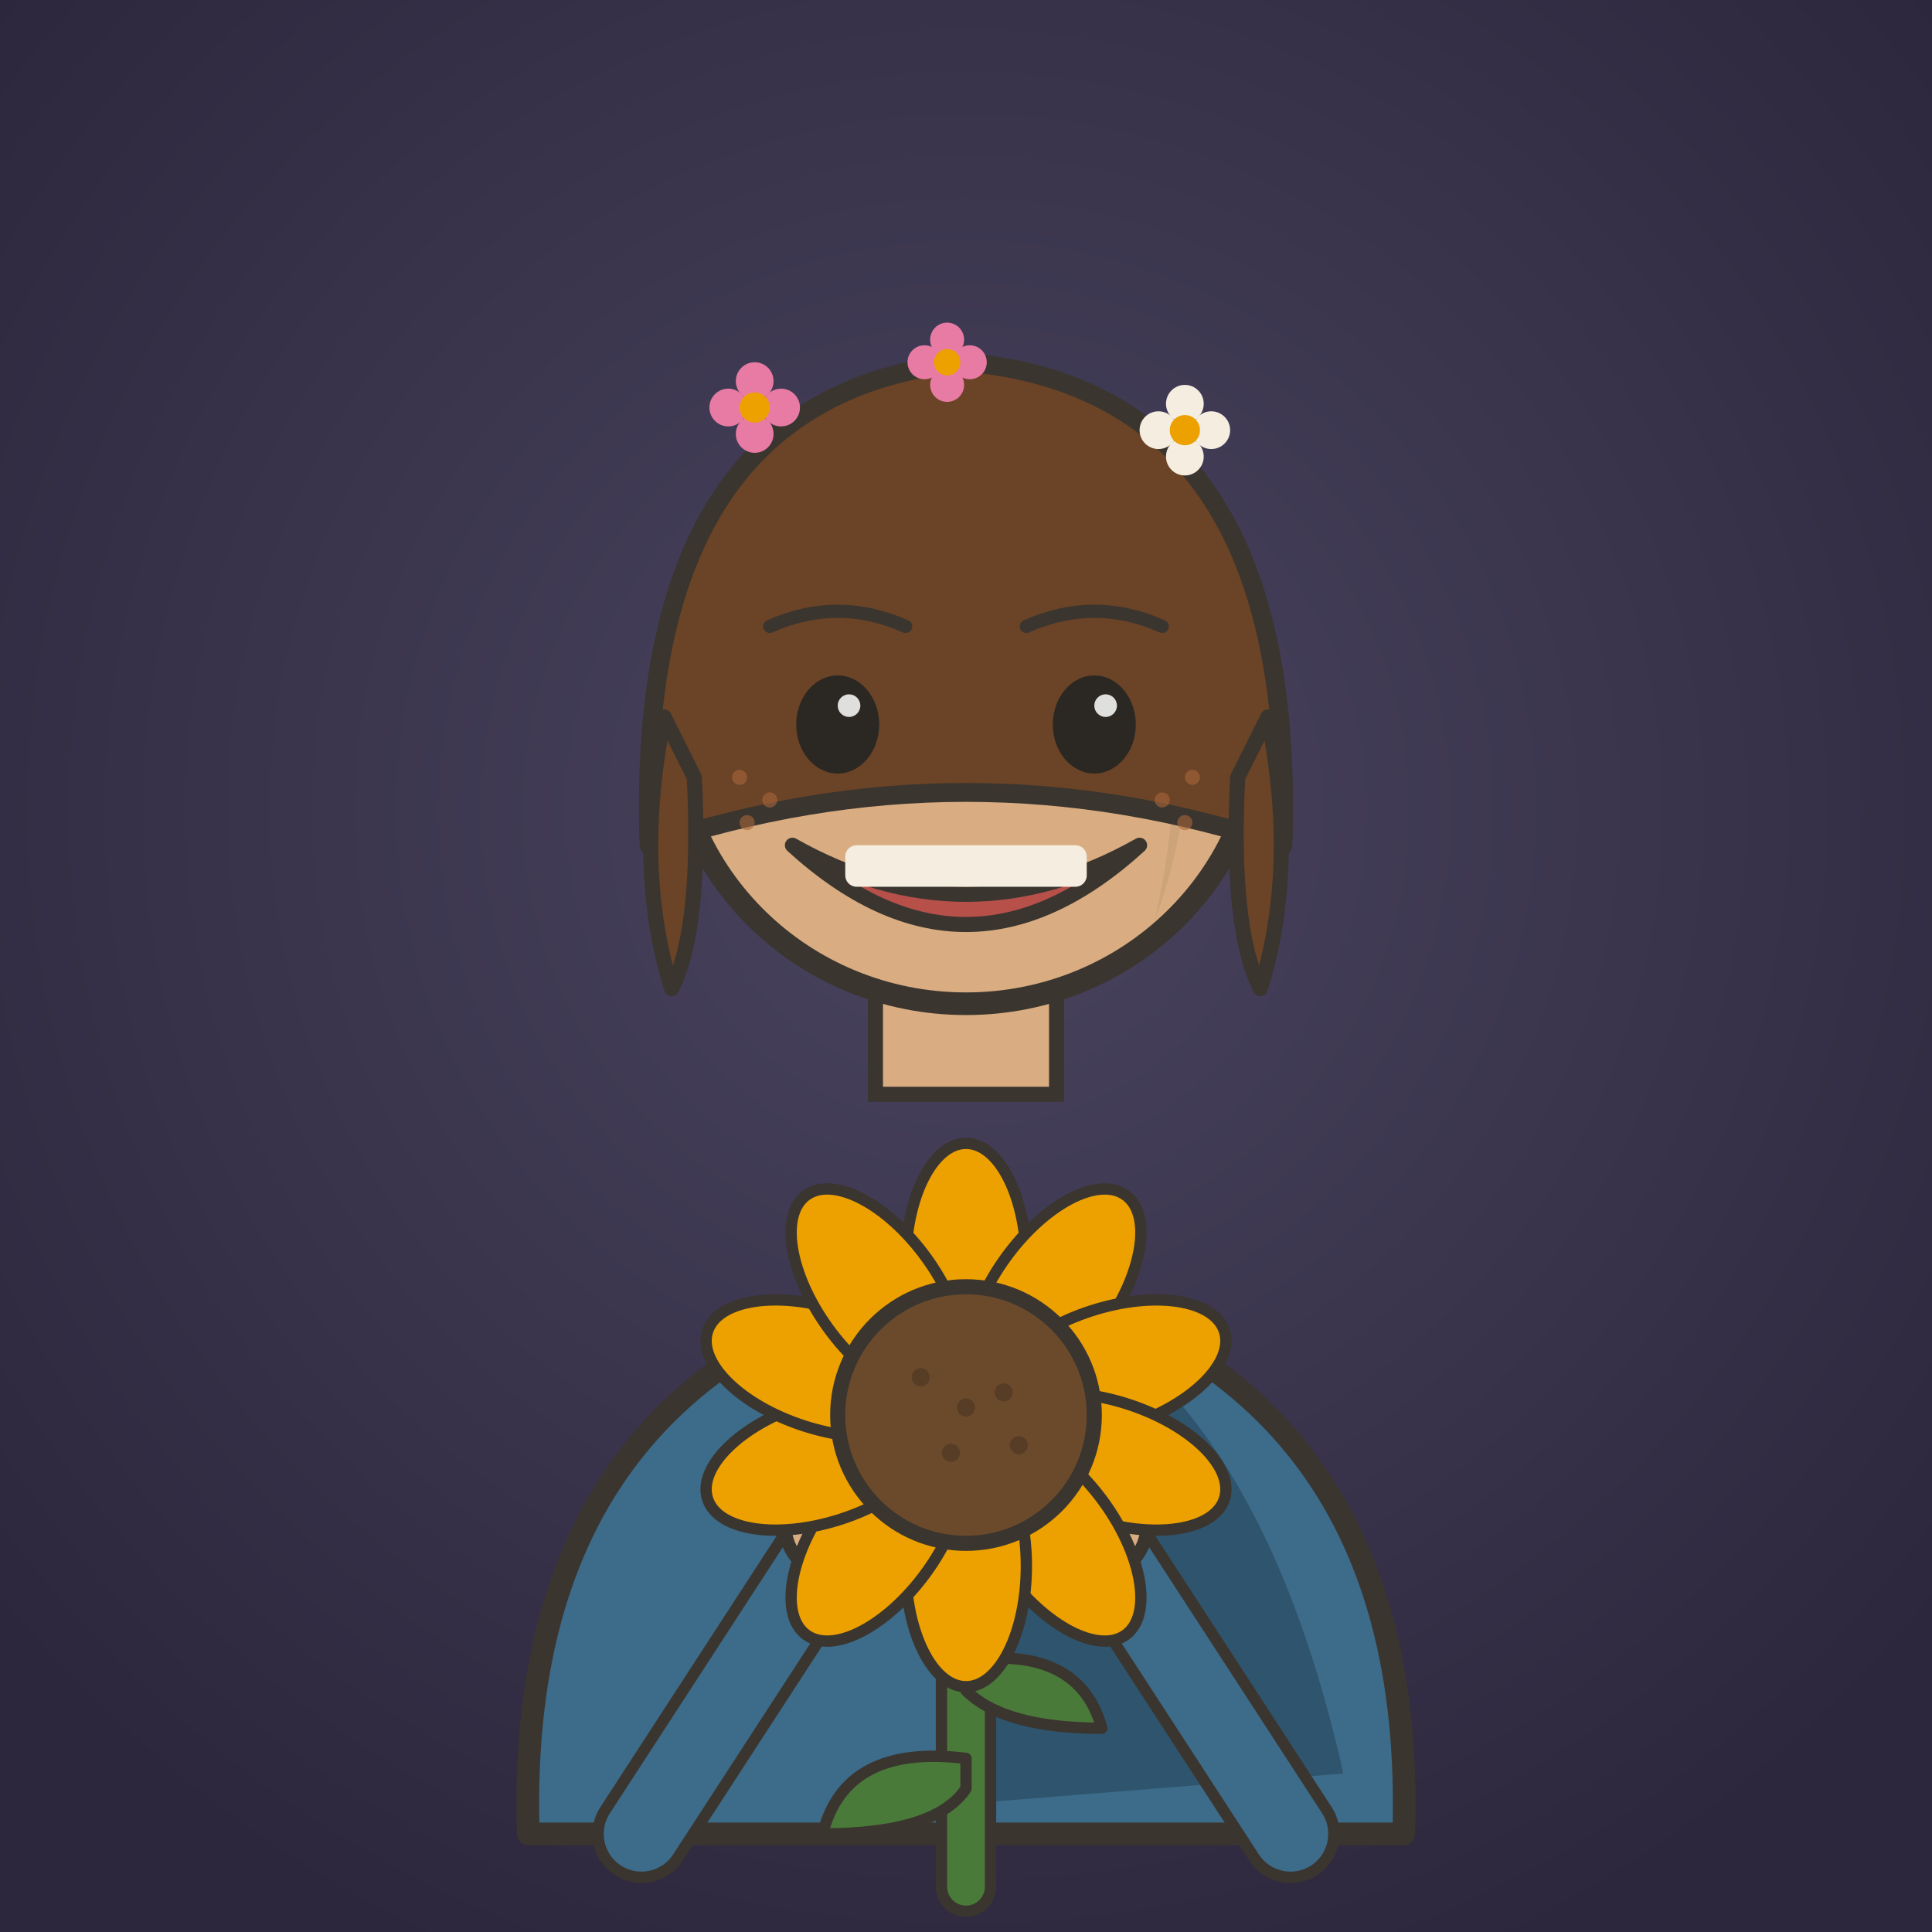
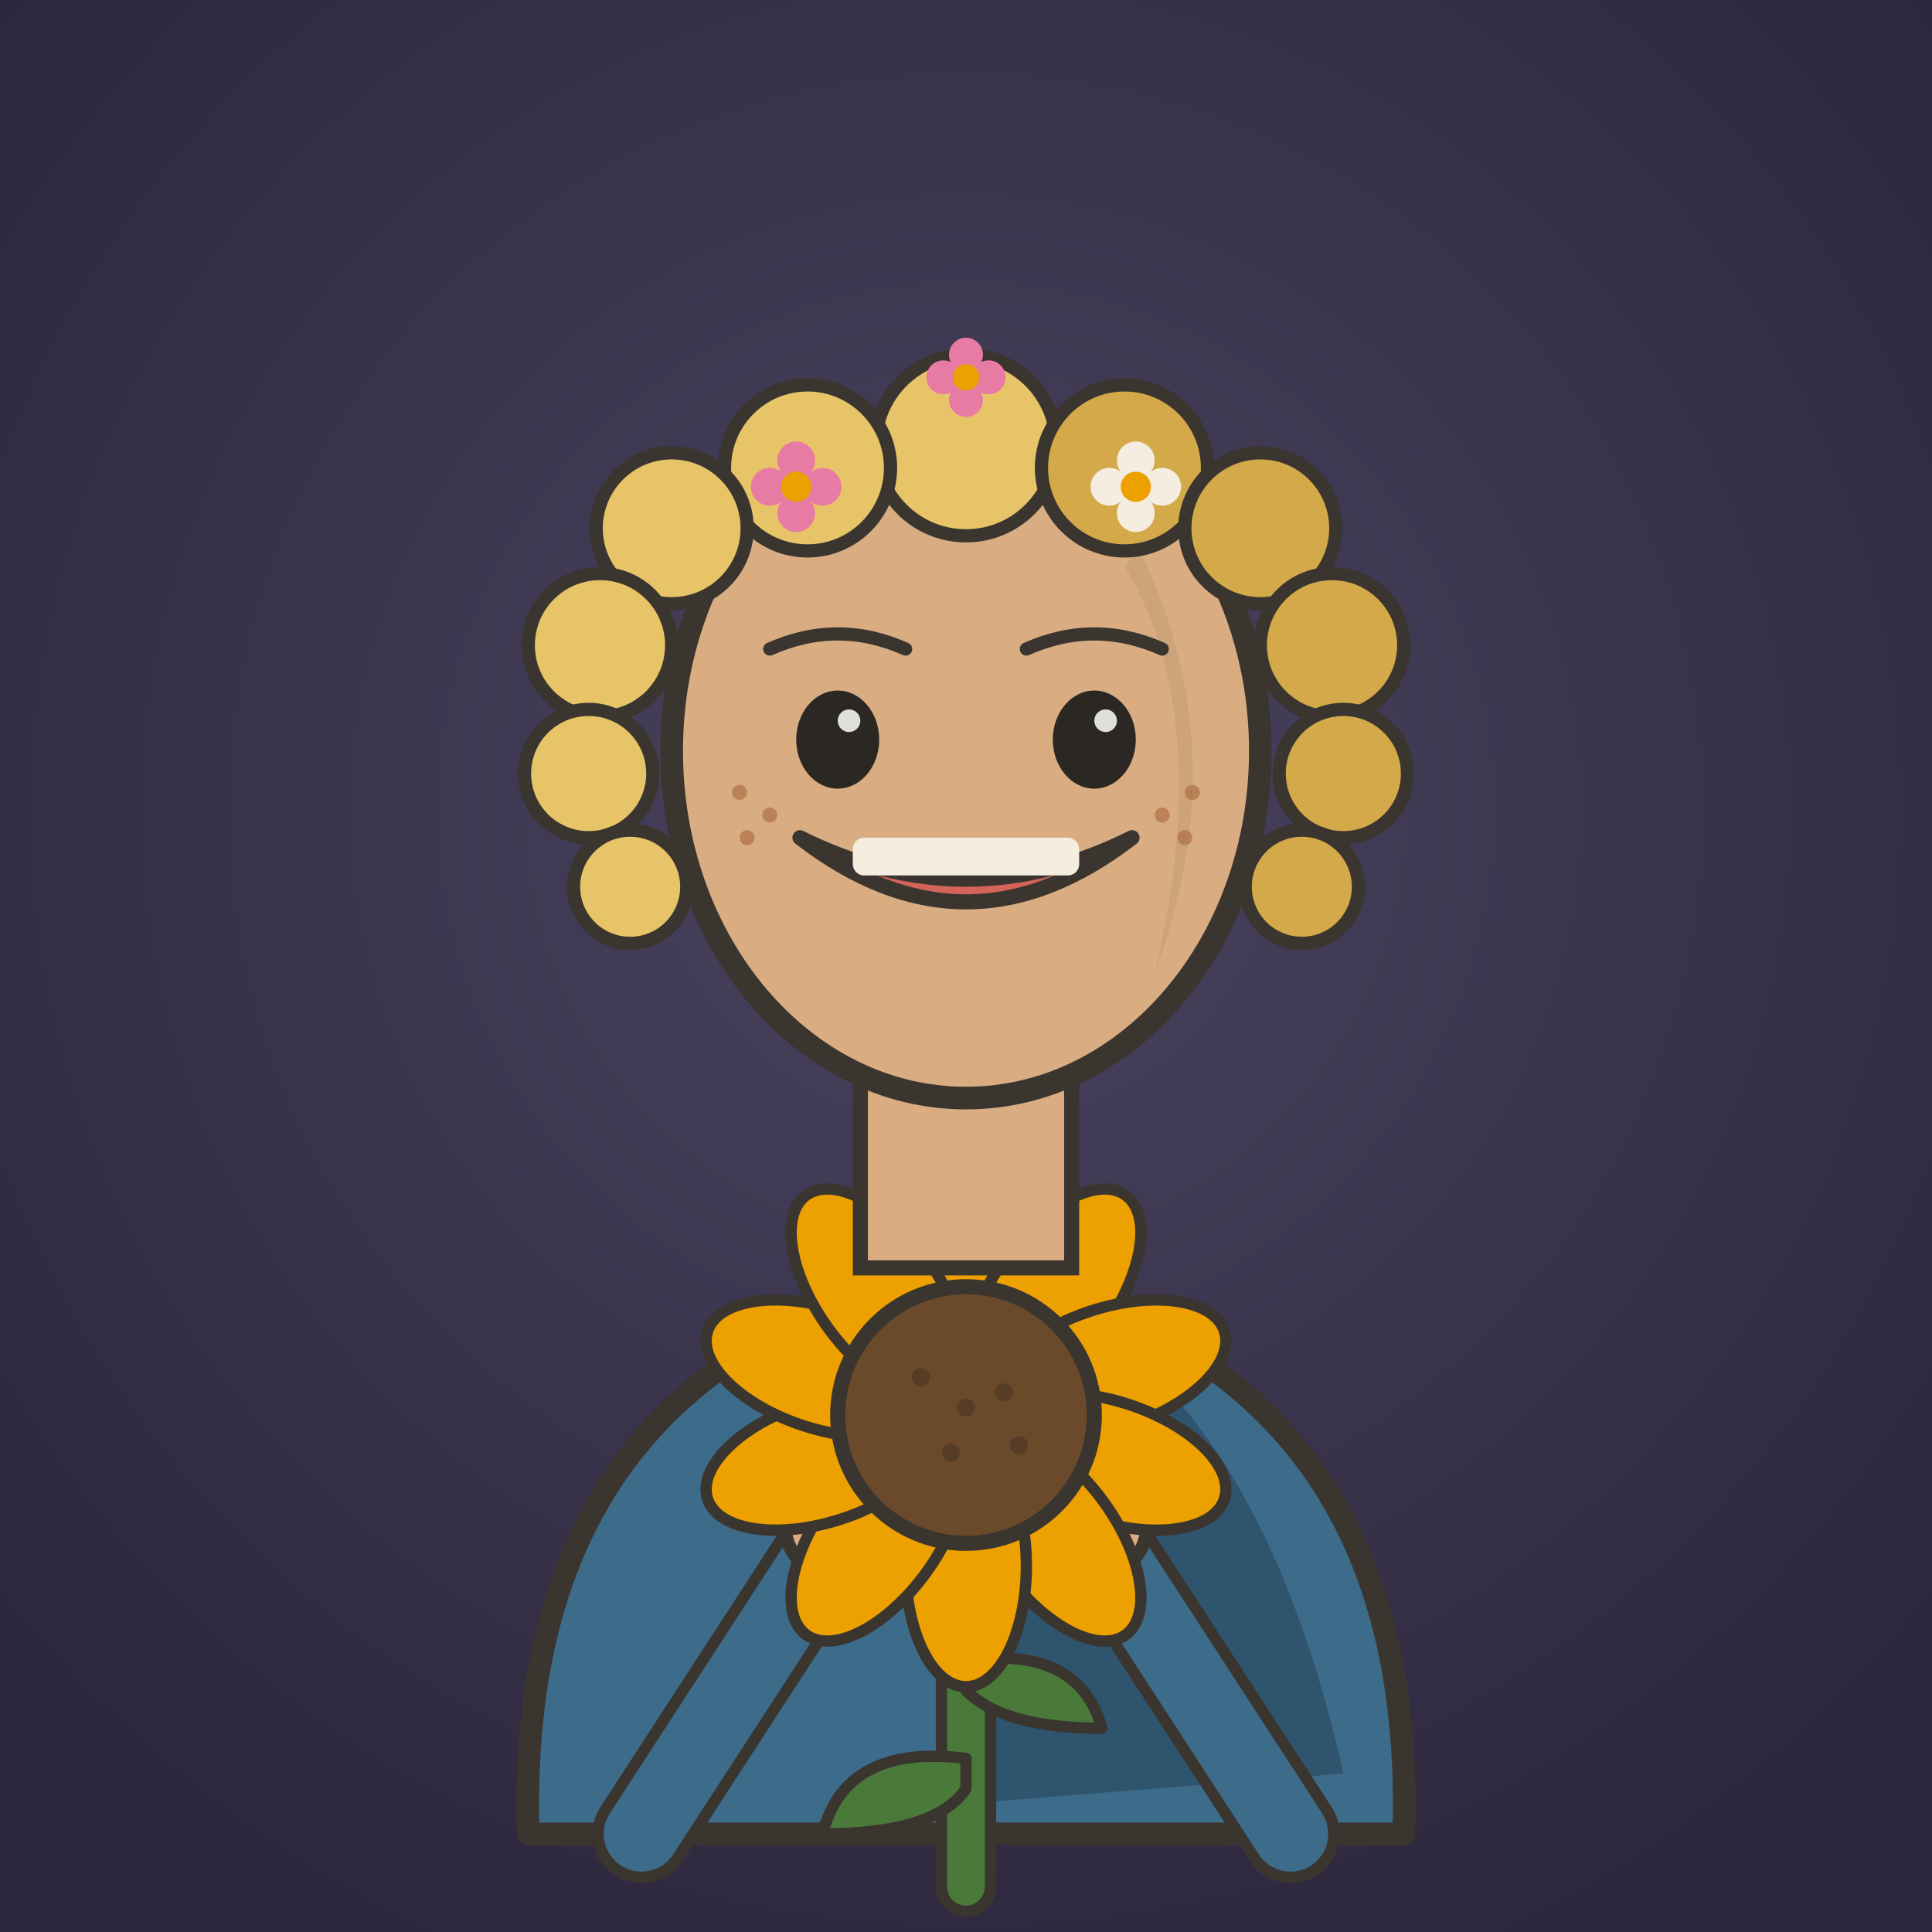
<svg xmlns="http://www.w3.org/2000/svg" viewBox="0 0 512 512" width="512" height="512">
  <defs>
    <radialGradient id="backdrop" cx="50%" cy="42%" r="65%">
      <stop offset="0%" stop-color="#4a4460" />
      <stop offset="100%" stop-color="#2c273c" />
    </radialGradient>
  </defs>
  <rect x="0" y="0" width="512" height="512" fill="url(#backdrop)" />
  <path d="M140,486 Q136,360 256,336 Q376,360 372,486 Z" fill="#3d6b8a" stroke="#3a352f" stroke-width="6" stroke-linejoin="round" />
  <path d="M256,336 Q330,354 356,470 L256,478 Z" fill="#2c4f66" opacity="0.8" />
  <rect x="232" y="378" width="48" height="46" rx="5" fill="#2c4f66" stroke="#3a352f" stroke-width="3" />
  <g>
    <circle cx="249" cy="401" r="5" fill="#e87ba4" />
    <circle cx="263" cy="401" r="5" fill="#e87ba4" />
    <circle cx="256" cy="394" r="5" fill="#e87ba4" />
    <circle cx="256" cy="408" r="5" fill="#e87ba4" />
    <circle cx="256" cy="401" r="4" fill="#eda100" />
  </g>
  <line x1="170" y1="486" x2="222" y2="406" stroke="#3a352f" stroke-width="26" stroke-linecap="round" />
  <line x1="170" y1="486" x2="222" y2="406" stroke="#3d6b8a" stroke-width="20" stroke-linecap="round" />
  <circle cx="222" cy="404" r="14" fill="#d9ad81" stroke="#3a352f" stroke-width="3.5" />
  <line x1="342" y1="486" x2="290" y2="406" stroke="#3a352f" stroke-width="26" stroke-linecap="round" />
  <line x1="342" y1="486" x2="290" y2="406" stroke="#3d6b8a" stroke-width="20" stroke-linecap="round" />
  <circle cx="290" cy="404" r="14" fill="#d9ad81" stroke="#3a352f" stroke-width="3.5" />
  <line x1="256" y1="406" x2="256" y2="500" stroke="#3a352f" stroke-width="16" stroke-linecap="round" />
  <line x1="256" y1="406" x2="256" y2="500" stroke="#4a7a3a" stroke-width="10" stroke-linecap="round" />
  <path d="M256,440 Q286,436 292,458 Q266,458 256,448 Z" fill="#4a7a3a" stroke="#3a352f" stroke-width="3" stroke-linejoin="round" />
  <path d="M256,466 Q224,462 218,486 Q248,486 256,474 Z" fill="#4a7a3a" stroke="#3a352f" stroke-width="3" stroke-linejoin="round" />
  <g>
    <ellipse cx="256" cy="335" rx="16" ry="32" fill="#eda100" stroke="#3a352f" stroke-width="3" transform="rotate(0 256 375)" />
    <ellipse cx="256" cy="335" rx="16" ry="32" fill="#eda100" stroke="#3a352f" stroke-width="3" transform="rotate(36 256 375)" />
    <ellipse cx="256" cy="335" rx="16" ry="32" fill="#eda100" stroke="#3a352f" stroke-width="3" transform="rotate(72 256 375)" />
    <ellipse cx="256" cy="335" rx="16" ry="32" fill="#eda100" stroke="#3a352f" stroke-width="3" transform="rotate(108 256 375)" />
    <ellipse cx="256" cy="335" rx="16" ry="32" fill="#eda100" stroke="#3a352f" stroke-width="3" transform="rotate(144 256 375)" />
    <ellipse cx="256" cy="335" rx="16" ry="32" fill="#eda100" stroke="#3a352f" stroke-width="3" transform="rotate(180 256 375)" />
    <ellipse cx="256" cy="335" rx="16" ry="32" fill="#eda100" stroke="#3a352f" stroke-width="3" transform="rotate(216 256 375)" />
    <ellipse cx="256" cy="335" rx="16" ry="32" fill="#eda100" stroke="#3a352f" stroke-width="3" transform="rotate(252 256 375)" />
    <ellipse cx="256" cy="335" rx="16" ry="32" fill="#eda100" stroke="#3a352f" stroke-width="3" transform="rotate(288 256 375)" />
    <ellipse cx="256" cy="335" rx="16" ry="32" fill="#eda100" stroke="#3a352f" stroke-width="3" transform="rotate(324 256 375)" />
    <circle cx="256" cy="375" r="34" fill="#6b4a2c" stroke="#3a352f" stroke-width="4" />
    <circle cx="244" cy="365" r="2.4" fill="#4a3420" opacity="0.6" />
    <circle cx="266" cy="369" r="2.4" fill="#4a3420" opacity="0.6" />
    <circle cx="252" cy="385" r="2.4" fill="#4a3420" opacity="0.6" />
    <circle cx="270" cy="383" r="2.4" fill="#4a3420" opacity="0.6" />
    <circle cx="256" cy="373" r="2.4" fill="#4a3420" opacity="0.6" />
  </g>
-   <rect x="232" y="256" width="48" height="34" fill="#d9ad81" stroke="#3a352f" stroke-width="4" />
-   <ellipse cx="256" cy="190" rx="78" ry="76" fill="#d9ad81" stroke="#3a352f" stroke-width="6" />
-   <path d="M300,138 Q326,190 306,244 Q320,182 296,142 Z" fill="#c79e78" opacity="0.7" />
-   <path d="M172,224 Q168,104 256,96 Q344,104 340,224 Q256,196 172,224 Z" fill="#6b4326" stroke="#3a352f" stroke-width="5" stroke-linejoin="round" />
-   <path d="M176,190 Q168,230 178,262 Q186,246 184,206 Z" fill="#6b4326" stroke="#3a352f" stroke-width="4" stroke-linejoin="round" />
-   <path d="M336,190 Q344,230 334,262 Q326,246 328,206 Z" fill="#6b4326" stroke="#3a352f" stroke-width="4" stroke-linejoin="round" />
-   <g>
-     <circle cx="193" cy="108" r="5" fill="#e87ba4" />
-     <circle cx="207" cy="108" r="5" fill="#e87ba4" />
-     <circle cx="200" cy="101" r="5" fill="#e87ba4" />
-     <circle cx="200" cy="115" r="5" fill="#e87ba4" />
-     <circle cx="200" cy="108" r="4" fill="#eda100" />
+   <rect x="228" y="268" width="56" height="68" fill="#d9ad81" stroke="#3a352f" stroke-width="4" />
+   <ellipse cx="256" cy="199" rx="78" ry="92" fill="#d9ad81" stroke="#3a352f" stroke-width="6" />
+   <path d="M302,146 Q328,199 306,258 Q322,190 298,150 Z" fill="#c79e78" opacity="0.7" />
+   <g stroke="#3a352f" stroke-width="3.5">
+     <circle cx="256" cy="118" r="24" fill="#e8c468" />
+     <circle cx="214" cy="124" r="22" fill="#e8c468" />
+     <circle cx="298" cy="124" r="22" fill="#d4a94a" />
+     <circle cx="178" cy="140" r="20" fill="#e8c468" />
+     <circle cx="334" cy="140" r="20" fill="#d4a94a" />
+     <circle cx="159" cy="171" r="19" fill="#e8c468" />
+     <circle cx="353" cy="171" r="19" fill="#d4a94a" />
+     <circle cx="156" cy="205" r="17" fill="#e8c468" />
+     <circle cx="356" cy="205" r="17" fill="#d4a94a" />
+     <circle cx="167" cy="235" r="15" fill="#e8c468" />
+     <circle cx="345" cy="235" r="15" fill="#d4a94a" />
  </g>
  <g>
-     <circle cx="307" cy="114" r="5" fill="#f4ede0" />
-     <circle cx="321" cy="114" r="5" fill="#f4ede0" />
-     <circle cx="314" cy="107" r="5" fill="#f4ede0" />
-     <circle cx="314" cy="121" r="5" fill="#f4ede0" />
-     <circle cx="314" cy="114" r="4" fill="#eda100" />
+     <circle cx="204" cy="129" r="5" fill="#e87ba4" />
+     <circle cx="218" cy="129" r="5" fill="#e87ba4" />
+     <circle cx="211" cy="122" r="5" fill="#e87ba4" />
+     <circle cx="211" cy="136" r="5" fill="#e87ba4" />
+     <circle cx="211" cy="129" r="4" fill="#eda100" />
  </g>
  <g>
-     <circle cx="245" cy="96" r="4.5" fill="#e87ba4" />
-     <circle cx="257" cy="96" r="4.5" fill="#e87ba4" />
-     <circle cx="251" cy="90" r="4.5" fill="#e87ba4" />
-     <circle cx="251" cy="102" r="4.5" fill="#e87ba4" />
-     <circle cx="251" cy="96" r="3.5" fill="#eda100" />
+     <circle cx="294" cy="129" r="5" fill="#f4ede0" />
+     <circle cx="308" cy="129" r="5" fill="#f4ede0" />
+     <circle cx="301" cy="122" r="5" fill="#f4ede0" />
+     <circle cx="301" cy="136" r="5" fill="#f4ede0" />
+     <circle cx="301" cy="129" r="4" fill="#eda100" />
  </g>
-   <circle cx="196" cy="206" r="2" fill="#a8663a" opacity="0.6" />
-   <circle cx="204" cy="212" r="2" fill="#a8663a" opacity="0.6" />
-   <circle cx="198" cy="218" r="2" fill="#a8663a" opacity="0.6" />
-   <circle cx="316" cy="206" r="2" fill="#a8663a" opacity="0.6" />
-   <circle cx="308" cy="212" r="2" fill="#a8663a" opacity="0.6" />
-   <circle cx="314" cy="218" r="2" fill="#a8663a" opacity="0.6" />
-   <path d="M204,166 Q222,158 240,166" fill="none" stroke="#3a352f" stroke-width="3.5" stroke-linecap="round" />
-   <path d="M272,166 Q290,158 308,166" fill="none" stroke="#3a352f" stroke-width="3.5" stroke-linecap="round" />
-   <ellipse cx="222" cy="192" rx="11" ry="13" fill="#2b2823" />
-   <ellipse cx="290" cy="192" rx="11" ry="13" fill="#2b2823" />
-   <circle cx="225" cy="187" r="3" fill="#ffffff" opacity="0.85" />
-   <circle cx="293" cy="187" r="3" fill="#ffffff" opacity="0.85" />
-   <path d="M210,224 Q256,266 302,224 Q256,250 210,224 Z" fill="#b8504a" stroke="#3a352f" stroke-width="4" stroke-linejoin="round" />
-   <rect x="224" y="224" width="64" height="11" rx="3" fill="#f4ede0" />
+   <g>
+     <circle cx="250" cy="100" r="4.5" fill="#e87ba4" />
+     <circle cx="262" cy="100" r="4.5" fill="#e87ba4" />
+     <circle cx="256" cy="94" r="4.5" fill="#e87ba4" />
+     <circle cx="256" cy="106" r="4.5" fill="#e87ba4" />
+     <circle cx="256" cy="100" r="3.5" fill="#eda100" />
+   </g>
+   <circle cx="196" cy="210" r="2" fill="#a8663a" opacity="0.6" />
+   <circle cx="204" cy="216" r="2" fill="#a8663a" opacity="0.6" />
+   <circle cx="198" cy="222" r="2" fill="#a8663a" opacity="0.6" />
+   <circle cx="316" cy="210" r="2" fill="#a8663a" opacity="0.6" />
+   <circle cx="308" cy="216" r="2" fill="#a8663a" opacity="0.6" />
+   <circle cx="314" cy="222" r="2" fill="#a8663a" opacity="0.6" />
+   <path d="M204,172 Q222,164 240,172" fill="none" stroke="#3a352f" stroke-width="3.5" stroke-linecap="round" />
+   <path d="M272,172 Q290,164 308,172" fill="none" stroke="#3a352f" stroke-width="3.5" stroke-linecap="round" />
+   <ellipse cx="222" cy="196" rx="11" ry="13" fill="#2b2823" />
+   <ellipse cx="290" cy="196" rx="11" ry="13" fill="#2b2823" />
+   <circle cx="225" cy="191" r="3" fill="#ffffff" opacity="0.85" />
+   <circle cx="293" cy="191" r="3" fill="#ffffff" opacity="0.85" />
+   <path d="M212,222 Q256,256 300,222 Q256,244 212,222 Z" fill="#d4645a" stroke="#3a352f" stroke-width="4" stroke-linejoin="round" />
+   <rect x="226" y="222" width="60" height="10" rx="3" fill="#f4ede0" />
</svg>
